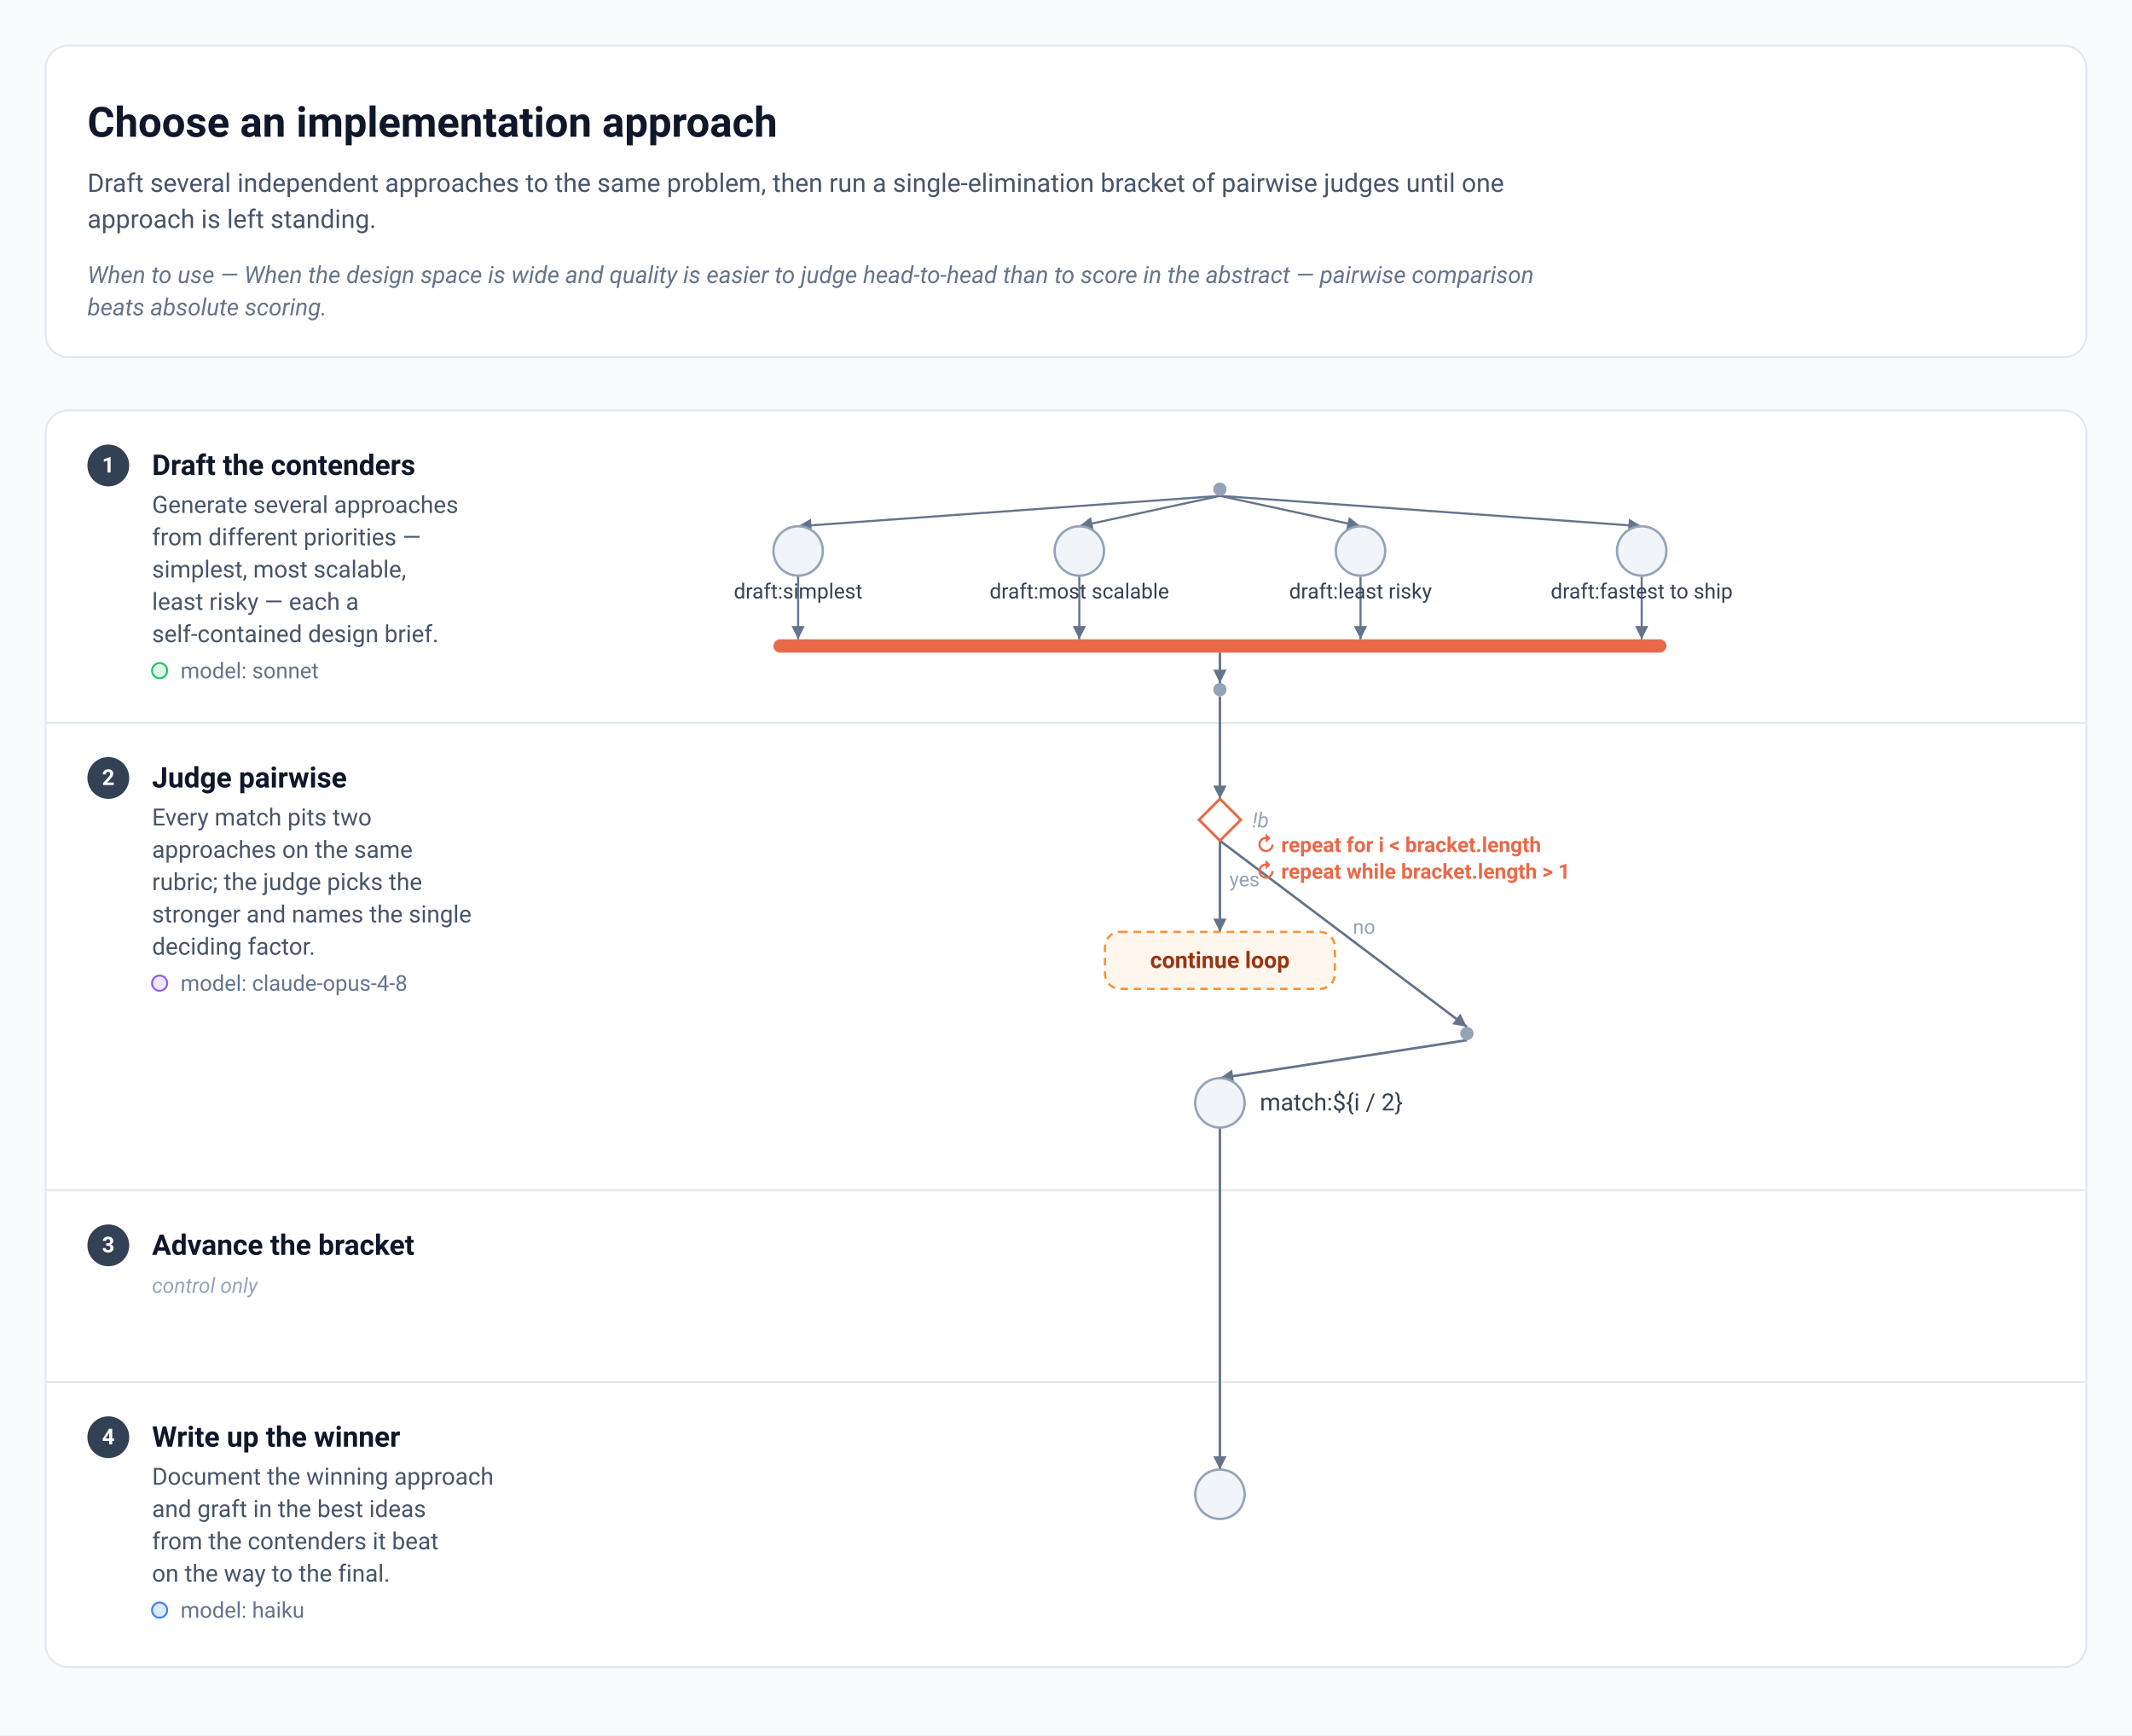
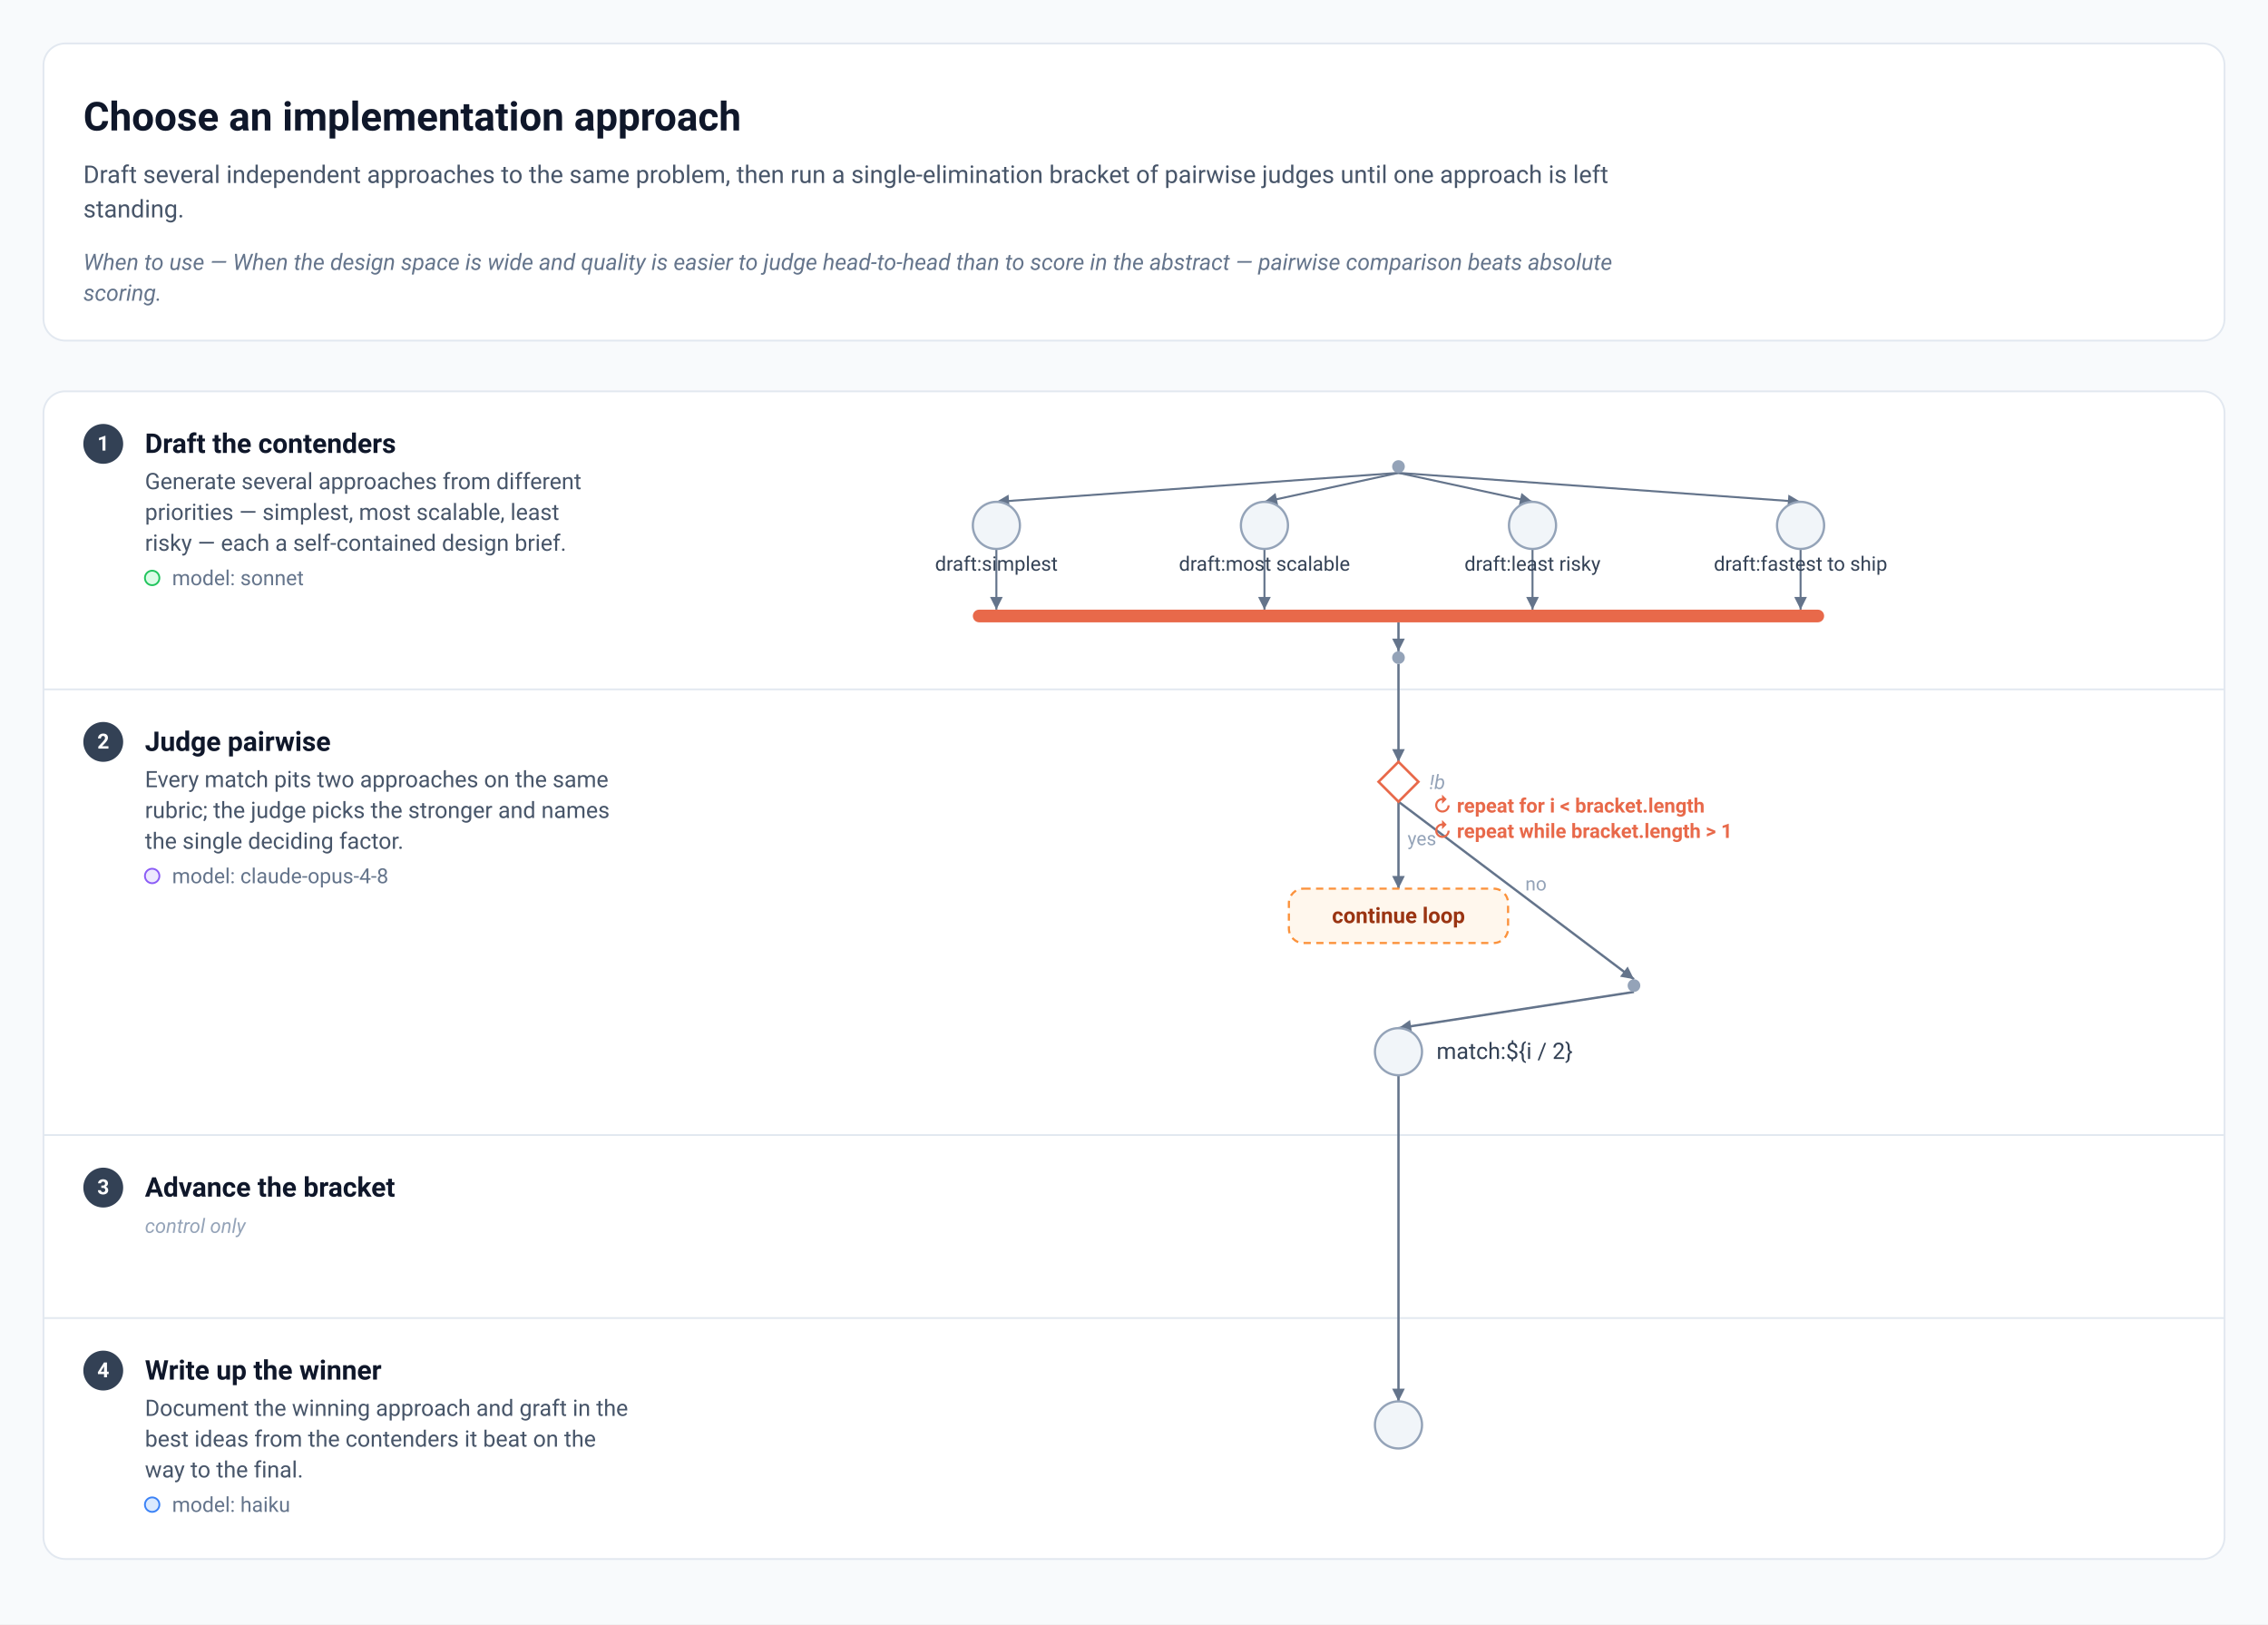
- <svg xmlns="http://www.w3.org/2000/svg" width="1122" height="913.5" viewBox="0 0 1122 913.5" font-family="-apple-system, BlinkMacSystemFont, 'Segoe UI', Roboto, Helvetica, Arial, sans-serif">
-   <rect width="1122" height="913.5" fill="#f8fafc" />
+ <svg xmlns="http://www.w3.org/2000/svg" width="1252" height="896.5" viewBox="0 0 1252 896.5" font-family="-apple-system, BlinkMacSystemFont, 'Segoe UI', Roboto, Helvetica, Arial, sans-serif">
+   <rect width="1252" height="896.5" fill="#f8fafc" />
  <g transform="translate(0 24)">
    <g class="header-card">
-       <rect x="24" y="0" width="1074" height="164" rx="12" fill="#ffffff" stroke="#e2e8f0" stroke-width="1" />
+       <rect x="24" y="0" width="1204" height="164" rx="12" fill="#ffffff" stroke="#e2e8f0" stroke-width="1" />
      <text x="46" y="48" font-size="22" fill="#0f172a" font-weight="700">Choose an implementation approach</text>
-       <text x="46" y="77" font-size="13.5" fill="#475569">Draft several independent approaches to the same problem, then run a single-elimination bracket of pairwise judges until one</text>
-       <text x="46" y="96" font-size="13.5" fill="#475569">approach is left standing.</text>
-       <text x="46" y="125" font-size="12.5" fill="#64748b" font-style="italic">When to use — When the design space is wide and quality is easier to judge head-to-head than to score in the abstract — pairwise comparison</text>
-       <text x="46" y="142" font-size="12.5" fill="#64748b" font-style="italic">beats absolute scoring.</text>
+       <text x="46" y="77" font-size="13.5" fill="#475569">Draft several independent approaches to the same problem, then run a single-elimination bracket of pairwise judges until one approach is left</text>
+       <text x="46" y="96" font-size="13.5" fill="#475569">standing.</text>
+       <text x="46" y="125" font-size="12.5" fill="#64748b" font-style="italic">When to use — When the design space is wide and quality is easier to judge head-to-head than to score in the abstract — pairwise comparison beats absolute</text>
+       <text x="46" y="142" font-size="12.5" fill="#64748b" font-style="italic">scoring.</text>
    </g>
  </g>
  <g transform="translate(0 204)">
-     <rect x="24" y="12" width="1074" height="661.5" rx="12" fill="#ffffff" stroke="#e2e8f0" stroke-width="1" />
+     <rect x="24" y="12" width="1204" height="644.5" rx="12" fill="#ffffff" stroke="#e2e8f0" stroke-width="1" />
    <g class="swimlane" />
    <g class="swimlane">
-       <line x1="24" y1="176.5" x2="1098" y2="176.5" stroke="#e2e8f0" stroke-width="1" />
+       <line x1="24" y1="176.5" x2="1228" y2="176.5" stroke="#e2e8f0" stroke-width="1" />
    </g>
    <g class="swimlane-empty">
-       <line x1="24" y1="422.5" x2="1098" y2="422.5" stroke="#e2e8f0" stroke-width="1" />
+       <line x1="24" y1="422.5" x2="1228" y2="422.5" stroke="#e2e8f0" stroke-width="1" />
    </g>
    <g class="swimlane">
-       <line x1="24" y1="523.5" x2="1098" y2="523.5" stroke="#e2e8f0" stroke-width="1" />
+       <line x1="24" y1="523.5" x2="1228" y2="523.5" stroke="#e2e8f0" stroke-width="1" />
    </g>
    <g transform="translate(0 12)">
      <g class="lane-label">
        <circle cx="57" cy="29" r="11" fill="#334155" />
        <text x="57" y="32.7" font-size="11.5" fill="#ffffff" font-weight="700" text-anchor="middle">1</text>
        <text x="80" y="34" font-size="15" fill="#0f172a" font-weight="700">Draft the contenders</text>
-         <text x="80" y="54" font-size="12.5" fill="#475569">Generate several approaches</text>
-         <text x="80" y="71" font-size="12.5" fill="#475569">from different priorities —</text>
-         <text x="80" y="88" font-size="12.5" fill="#475569">simplest, most scalable,</text>
-         <text x="80" y="105" font-size="12.5" fill="#475569">least risky — each a</text>
-         <text x="80" y="122" font-size="12.5" fill="#475569">self-contained design brief.</text>
-         <circle cx="84" cy="137" r="4" fill="#dcfce7" stroke="#22c55e" stroke-width="1" />
-         <text x="95" y="141" font-size="11.5" fill="#64748b">model: sonnet</text>
+         <text x="80" y="54" font-size="12.5" fill="#475569">Generate several approaches from different</text>
+         <text x="80" y="71" font-size="12.5" fill="#475569">priorities — simplest, most scalable, least</text>
+         <text x="80" y="88" font-size="12.5" fill="#475569">risky — each a self-contained design brief.</text>
+         <circle cx="84" cy="103" r="4" fill="#dcfce7" stroke="#22c55e" stroke-width="1" />
+         <text x="95" y="107" font-size="11.5" fill="#64748b">model: sonnet</text>
      </g>
    </g>
    <g transform="translate(0 176.5)">
      <g class="lane-label">
        <circle cx="57" cy="29" r="11" fill="#334155" />
        <text x="57" y="32.7" font-size="11.5" fill="#ffffff" font-weight="700" text-anchor="middle">2</text>
        <text x="80" y="34" font-size="15" fill="#0f172a" font-weight="700">Judge pairwise</text>
-         <text x="80" y="54" font-size="12.5" fill="#475569">Every match pits two</text>
-         <text x="80" y="71" font-size="12.5" fill="#475569">approaches on the same</text>
-         <text x="80" y="88" font-size="12.5" fill="#475569">rubric; the judge picks the</text>
-         <text x="80" y="105" font-size="12.5" fill="#475569">stronger and names the single</text>
-         <text x="80" y="122" font-size="12.5" fill="#475569">deciding factor.</text>
-         <circle cx="84" cy="137" r="4" fill="#ede9fe" stroke="#8b5cf6" stroke-width="1" />
-         <text x="95" y="141" font-size="11.5" fill="#64748b">model: claude-opus-4-8</text>
+         <text x="80" y="54" font-size="12.5" fill="#475569">Every match pits two approaches on the same</text>
+         <text x="80" y="71" font-size="12.5" fill="#475569">rubric; the judge picks the stronger and names</text>
+         <text x="80" y="88" font-size="12.5" fill="#475569">the single deciding factor.</text>
+         <circle cx="84" cy="103" r="4" fill="#ede9fe" stroke="#8b5cf6" stroke-width="1" />
+         <text x="95" y="107" font-size="11.5" fill="#64748b">model: claude-opus-4-8</text>
      </g>
    </g>
    <g transform="translate(0 422.5)">
      <g class="lane-label">
        <circle cx="57" cy="29" r="11" fill="#334155" />
        <text x="57" y="32.7" font-size="11.5" fill="#ffffff" font-weight="700" text-anchor="middle">3</text>
        <text x="80" y="34" font-size="15" fill="#0f172a" font-weight="700">Advance the bracket</text>
        <text x="80" y="54" font-size="11" fill="#94a3b8" font-style="italic">control only</text>
      </g>
    </g>
    <g transform="translate(0 523.5)">
      <g class="lane-label">
        <circle cx="57" cy="29" r="11" fill="#334155" />
        <text x="57" y="32.7" font-size="11.5" fill="#ffffff" font-weight="700" text-anchor="middle">4</text>
        <text x="80" y="34" font-size="15" fill="#0f172a" font-weight="700">Write up the winner</text>
-         <text x="80" y="54" font-size="12.5" fill="#475569">Document the winning approach</text>
-         <text x="80" y="71" font-size="12.5" fill="#475569">and graft in the best ideas</text>
-         <text x="80" y="88" font-size="12.5" fill="#475569">from the contenders it beat</text>
-         <text x="80" y="105" font-size="12.5" fill="#475569">on the way to the final.</text>
-         <circle cx="84" cy="120" r="4" fill="#dbeafe" stroke="#3b82f6" stroke-width="1" />
-         <text x="95" y="124" font-size="11.5" fill="#64748b">model: haiku</text>
+         <text x="80" y="54" font-size="12.5" fill="#475569">Document the winning approach and graft in the</text>
+         <text x="80" y="71" font-size="12.5" fill="#475569">best ideas from the contenders it beat on the</text>
+         <text x="80" y="88" font-size="12.5" fill="#475569">way to the final.</text>
+         <circle cx="84" cy="103" r="4" fill="#dbeafe" stroke="#3b82f6" stroke-width="1" />
+         <text x="95" y="107" font-size="11.5" fill="#64748b">model: haiku</text>
      </g>
    </g>
-     <g class="topology" transform="translate(338 0)">
+     <g class="topology" transform="translate(468 0)">
      <g class="edge">
        <path d="M 304 57 L 82.03 73" fill="none" stroke="#64748b" stroke-width="1.1" />
        <polygon points="82.03,73 88.76,69.01 89.26,75.99" fill="#64748b" />
      </g>
      <g class="edge">
        <path d="M 304 57 L 230.01 73" fill="none" stroke="#64748b" stroke-width="1.1" />
        <polygon points="230.01,73 236.11,68.1 237.59,74.94" fill="#64748b" />
      </g>
      <g class="edge">
        <path d="M 304 57 L 377.99 73" fill="none" stroke="#64748b" stroke-width="1.1" />
        <polygon points="377.99,73 370.41,74.94 371.89,68.1" fill="#64748b" />
      </g>
      <g class="edge">
        <path d="M 304 57 L 525.97 73" fill="none" stroke="#64748b" stroke-width="1.1" />
        <polygon points="525.97,73 518.74,75.99 519.24,69.01" fill="#64748b" />
      </g>
      <g class="edge">
        <path d="M 82.03 99 L 82.03 132.5" fill="none" stroke="#64748b" stroke-width="1.1" />
        <polygon points="82.03,132.5 78.53,125.5 85.53,125.5" fill="#64748b" />
      </g>
      <g class="edge">
        <path d="M 230.01 99 L 230.01 132.5" fill="none" stroke="#64748b" stroke-width="1.1" />
        <polygon points="230.01,132.5 226.51,125.5 233.51,125.5" fill="#64748b" />
      </g>
      <g class="edge">
        <path d="M 377.99 99 L 377.99 132.5" fill="none" stroke="#64748b" stroke-width="1.1" />
        <polygon points="377.99,132.5 374.49,125.5 381.49,125.5" fill="#64748b" />
      </g>
      <g class="edge">
        <path d="M 525.97 99 L 525.97 132.5" fill="none" stroke="#64748b" stroke-width="1.1" />
        <polygon points="525.97,132.5 522.47,125.5 529.47,125.5" fill="#64748b" />
      </g>
      <g class="edge">
        <path d="M 304 139.5 L 304 155.5" fill="none" stroke="#64748b" stroke-width="1.3" />
        <polygon points="304,155.5 300.5,148.5 307.5,148.5" fill="#64748b" />
      </g>
      <g class="edge">
        <path d="M 304 238.5 L 304 286.5" fill="none" stroke="#64748b" stroke-width="1.3" />
        <polygon points="304,286.5 300.5,279.5 307.5,279.5" fill="#64748b" />
        <text x="309" y="262.5" font-size="10.5" fill="#94a3b8">yes</text>
      </g>
      <g class="edge">
        <path d="M 304 238.5 L 434 336.5" fill="none" stroke="#64748b" stroke-width="1.3" />
        <polygon points="434,336.5 426.3,335.08 430.52,329.49" fill="#64748b" />
        <text x="374" y="287.5" font-size="10.5" fill="#94a3b8">no</text>
      </g>
      <g class="edge">
        <path d="M 434 343.5 L 304 363.5" fill="none" stroke="#64748b" stroke-width="1.3" />
        <polygon points="304,363.5 310.39,358.98 311.45,365.89" fill="#64748b" />
      </g>
      <g class="edge">
        <path d="M 304 162.5 L 304 216.5" fill="none" stroke="#64748b" stroke-width="1.3" />
        <polygon points="304,216.5 300.5,209.5 307.5,209.5" fill="#64748b" />
      </g>
      <g class="edge">
        <path d="M 304 389.5 L 304 569.5" fill="none" stroke="#64748b" stroke-width="1.3" />
        <polygon points="304,569.5 300.5,562.5 307.5,562.5" fill="#64748b" />
      </g>
      <circle class="hub" cx="304" cy="53.5" r="3.5" fill="#94a3b8" />
      <g class="agent-node">
        <circle cx="82.03" cy="86" r="13" fill="#f1f5f9" stroke="#94a3b8" stroke-width="1.25" />
        <text x="82.03" y="111" font-size="11" fill="#334155" text-anchor="middle">draft:simplest</text>
      </g>
      <g class="agent-node">
        <circle cx="230.01" cy="86" r="13" fill="#f1f5f9" stroke="#94a3b8" stroke-width="1.25" />
        <text x="230.01" y="111" font-size="11" fill="#334155" text-anchor="middle">draft:most scalable</text>
      </g>
      <g class="agent-node">
        <circle cx="377.99" cy="86" r="13" fill="#f1f5f9" stroke="#94a3b8" stroke-width="1.25" />
        <text x="377.99" y="111" font-size="11" fill="#334155" text-anchor="middle">draft:least risky</text>
      </g>
      <g class="agent-node">
        <circle cx="525.97" cy="86" r="13" fill="#f1f5f9" stroke="#94a3b8" stroke-width="1.25" />
        <text x="525.97" y="111" font-size="11" fill="#334155" text-anchor="middle">draft:fastest to ship</text>
      </g>
      <rect class="barrier" x="69.03" y="132.5" width="469.94" height="7" rx="3.5" fill="#e8694a" />
      <circle class="hub" cx="304" cy="159" r="3.5" fill="#94a3b8" />
      <g class="decision">
        <polygon points="304,216.5 315,227.5 304,238.5 293,227.5" fill="#ffffff" stroke="#e8694a" stroke-width="1.4" />
        <text x="321" y="231.5" font-size="11" fill="#94a3b8" font-style="italic">!b</text>
      </g>
      <g class="control-node">
        <rect class="control-box" x="243.5" y="286.5" width="121" height="30" rx="8" fill="#fff7ed" stroke="#fb923c" stroke-width="1.2" stroke-dasharray="4 3" />
        <text x="304" y="305.5" font-size="12" fill="#9a3412" font-weight="600" text-anchor="middle">continue loop</text>
      </g>
      <circle class="hub" cx="434" cy="340" r="3.5" fill="#94a3b8" />
      <g class="agent-node">
        <circle cx="304" cy="376.5" r="13" fill="#f1f5f9" stroke="#94a3b8" stroke-width="1.25" />
        <text x="325" y="380.5" font-size="12.5" fill="#334155">match:${i / 2}</text>
      </g>
      <g class="agent-node">
        <circle cx="304" cy="582.5" r="13" fill="#f1f5f9" stroke="#94a3b8" stroke-width="1.25" />
      </g>
      <g class="loop-badge">
        <text x="323" y="244.5" font-size="11" fill="#e8694a" font-weight="600">↻ repeat for i &lt; bracket.length</text>
      </g>
      <g class="loop-badge">
        <text x="323" y="258.5" font-size="11" fill="#e8694a" font-weight="600">↻ repeat while bracket.length &gt; 1</text>
      </g>
    </g>
  </g>
</svg>
